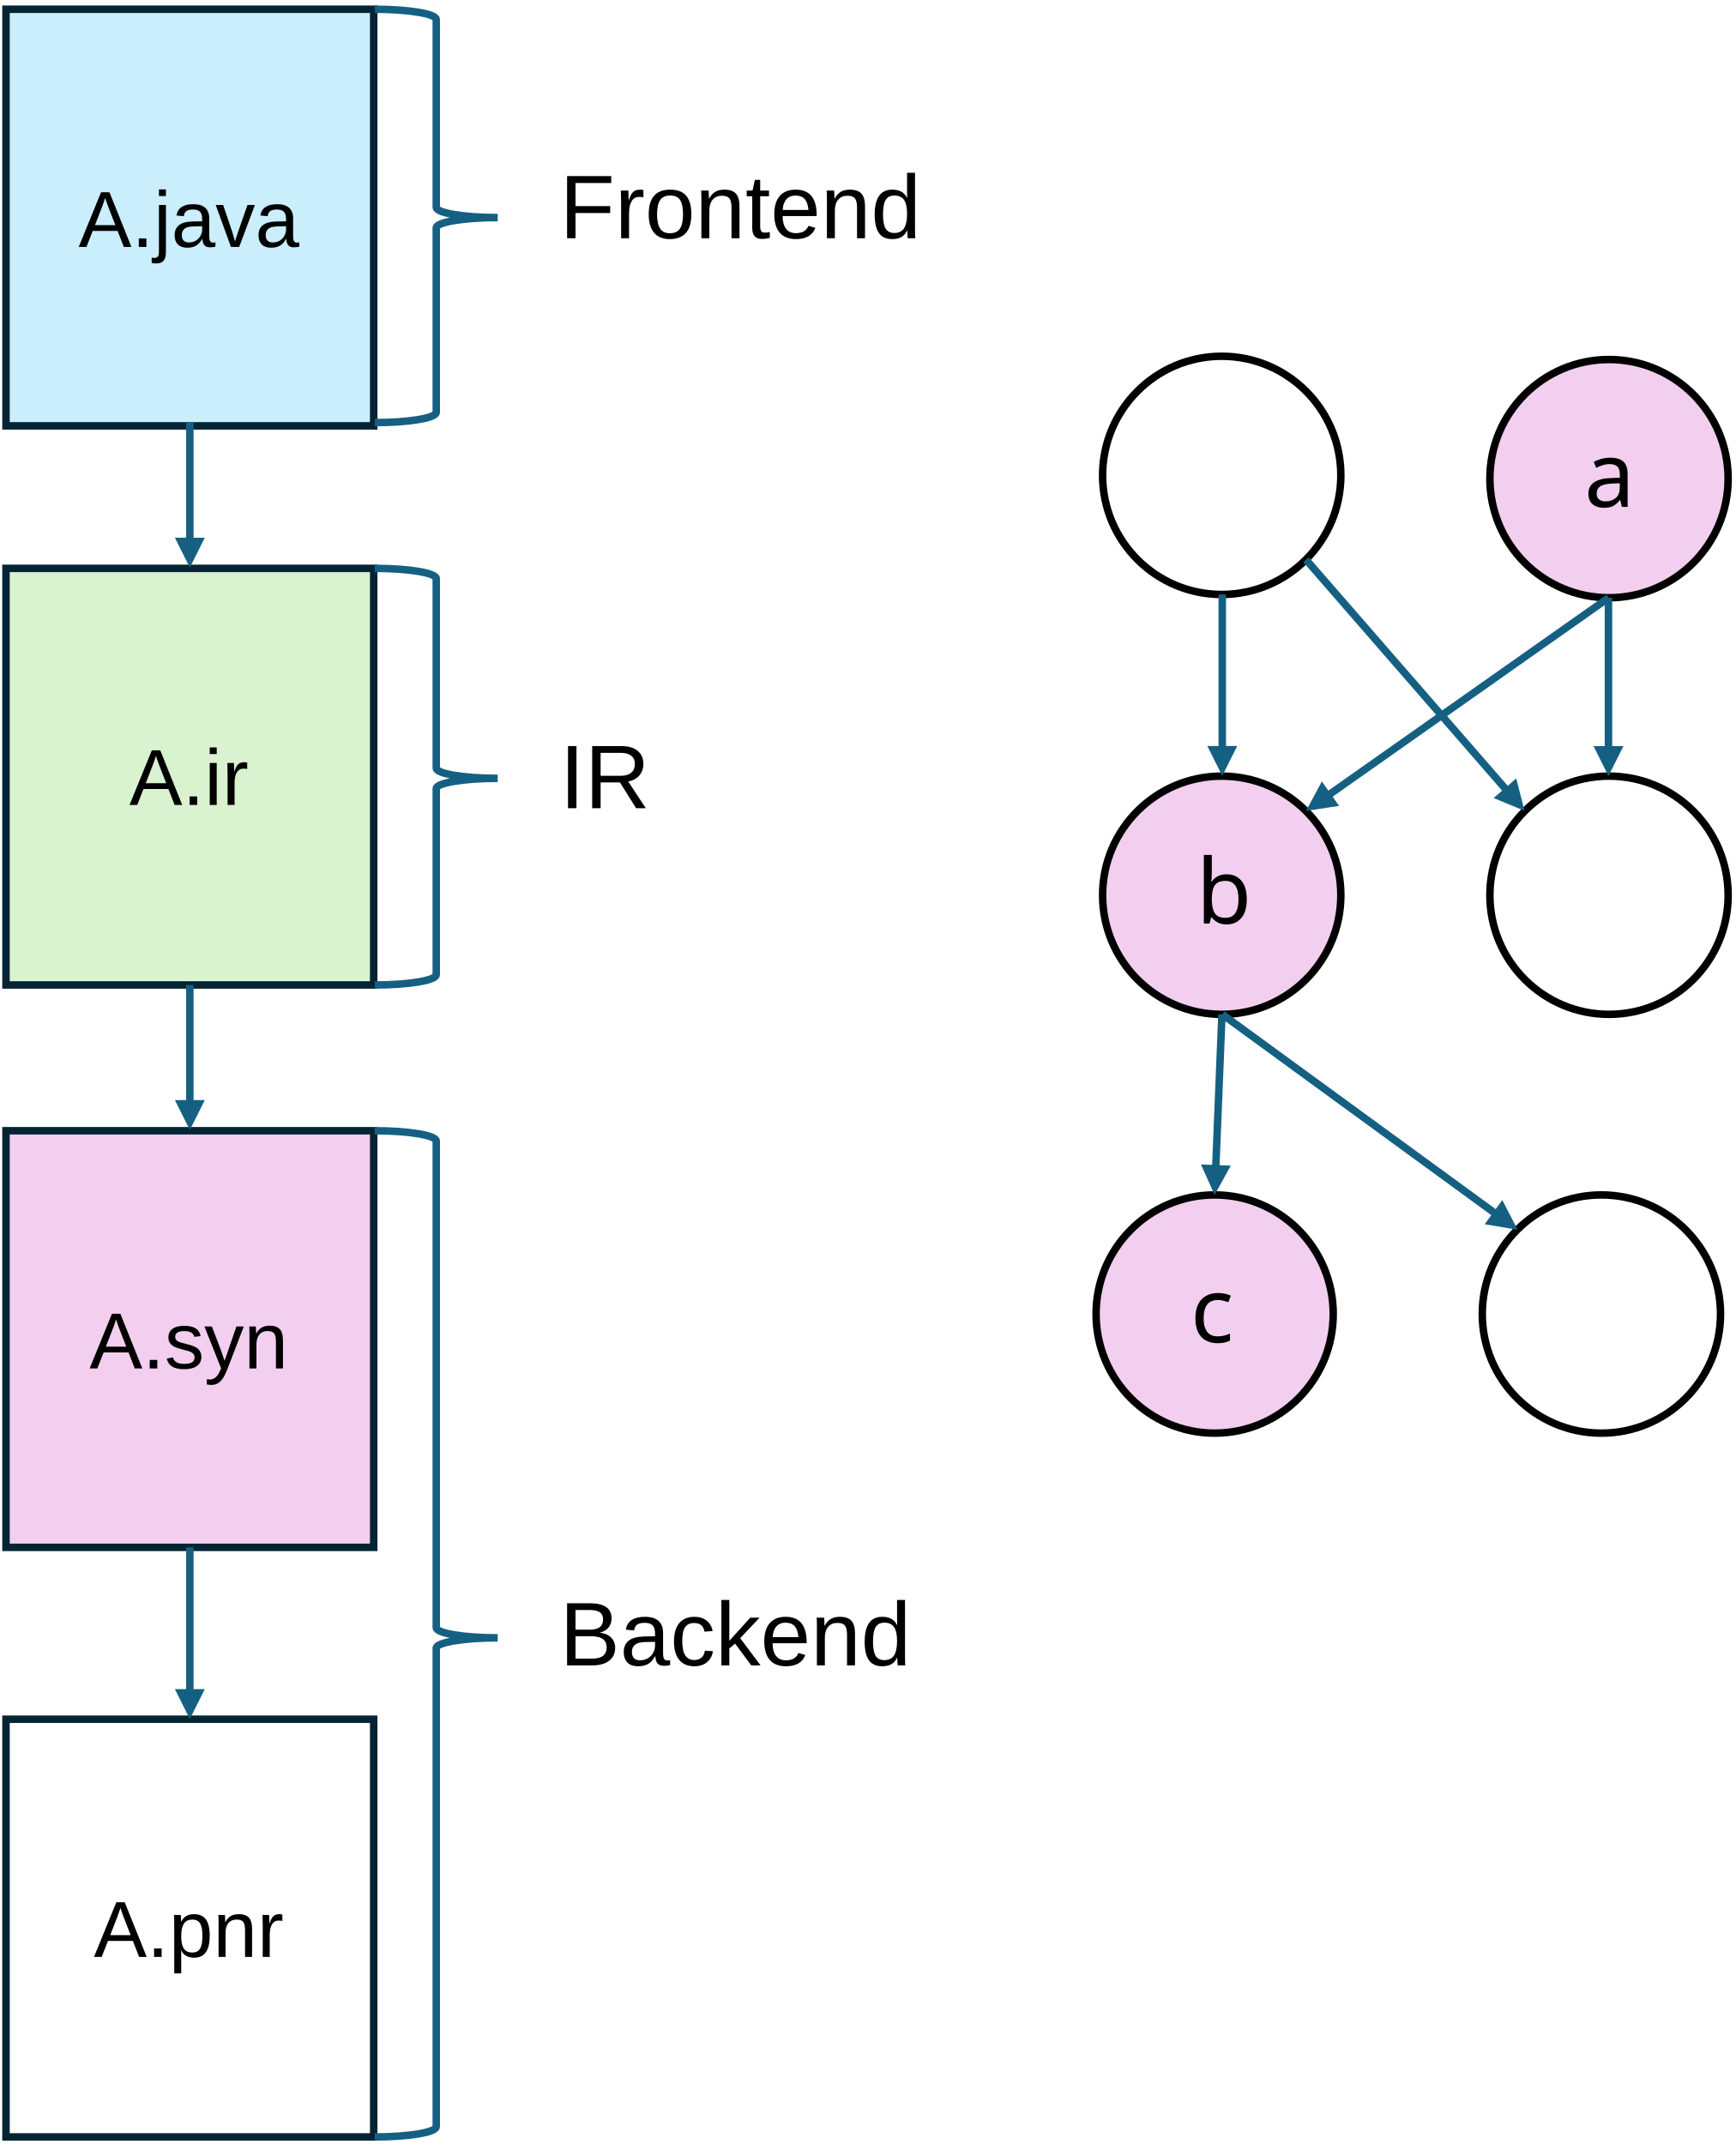
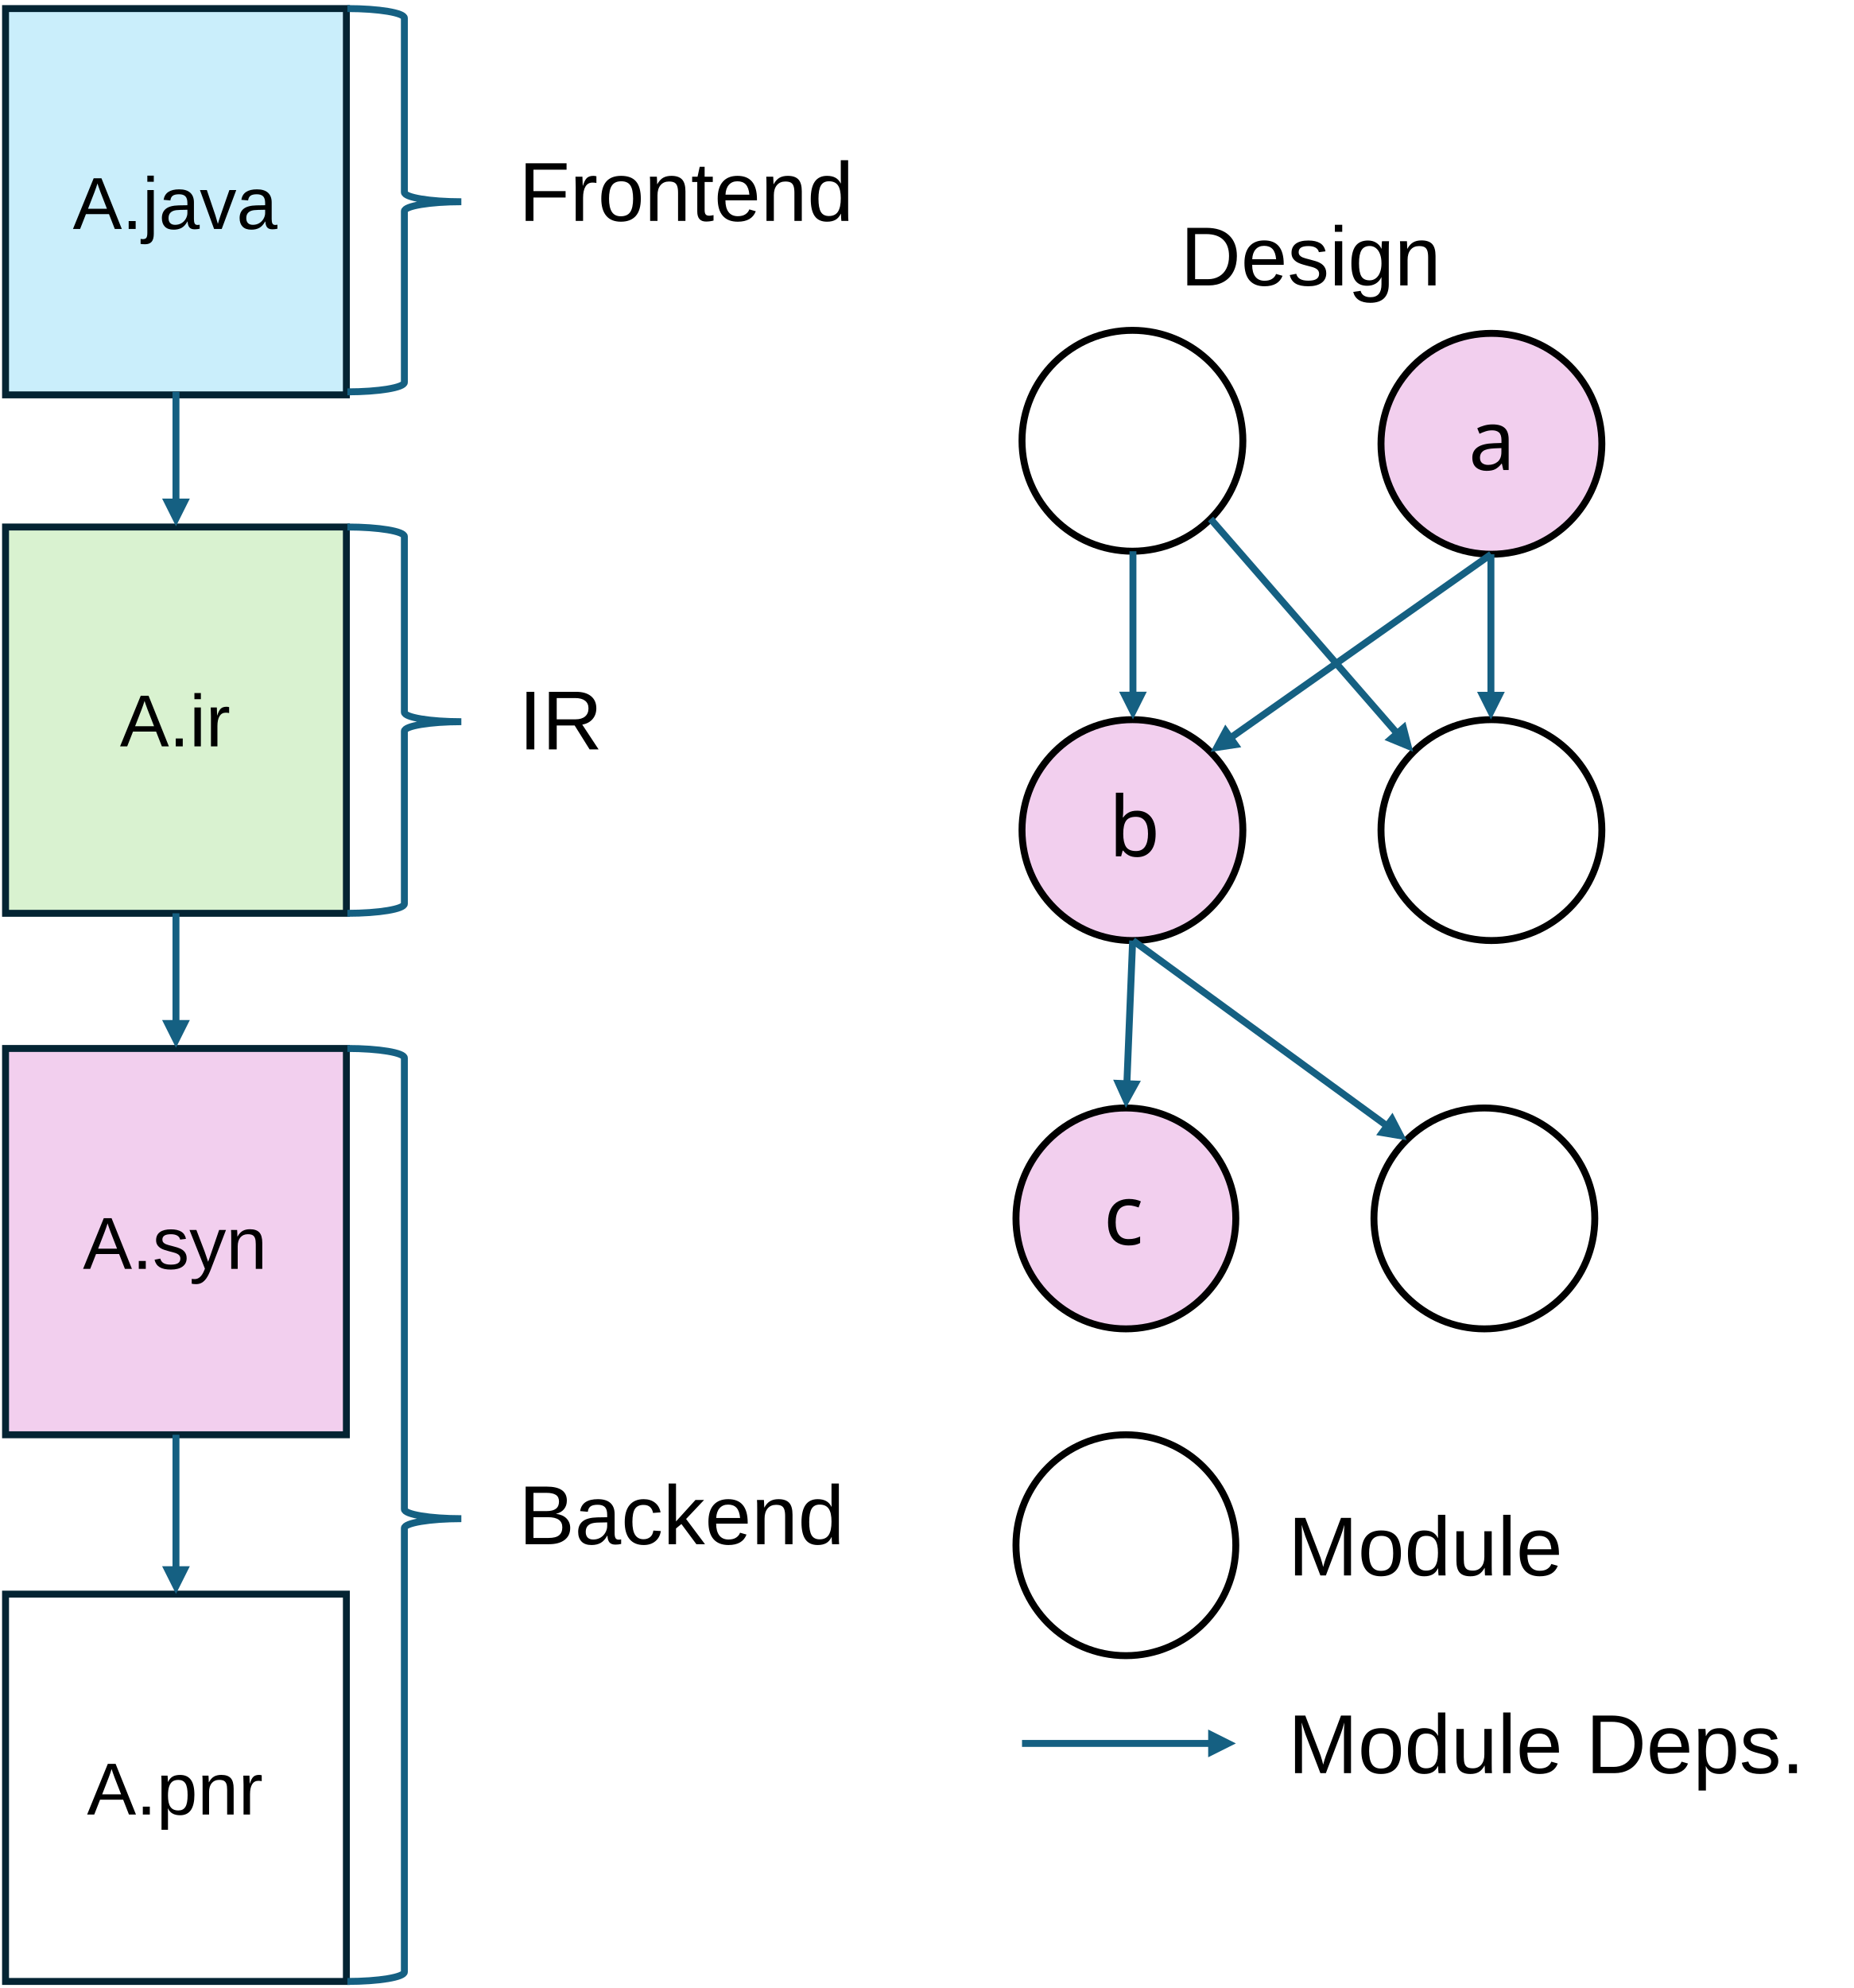
- <svg xmlns="http://www.w3.org/2000/svg" width="1595" height="1971" xml:space="preserve" overflow="hidden">
+ <svg xmlns="http://www.w3.org/2000/svg" width="1838" height="1971" xml:space="preserve" overflow="hidden">
  <g transform="translate(-366 -210)">
    <g>
      <rect x="371.5" y="218.5" width="338" height="383" stroke="#042433" stroke-width="6.875" stroke-linecap="butt" stroke-linejoin="miter" stroke-miterlimit="8" stroke-opacity="1" fill="#CAEEFB" fill-opacity="1" />
      <text fill="#000000" fill-opacity="1" font-family="Arial,Arial_MSFontService,sans-serif" font-style="normal" font-variant="normal" font-weight="400" font-stretch="normal" font-size="73" text-anchor="start" direction="ltr" writing-mode="lr-tb" unicode-bidi="normal" text-decoration="none" transform="matrix(1 0 0 1 438.239 437)">A.java</text>
      <rect x="371.5" y="732.5" width="338" height="383" stroke="#042433" stroke-width="6.875" stroke-linecap="butt" stroke-linejoin="miter" stroke-miterlimit="8" stroke-opacity="1" fill="#D9F2D0" fill-opacity="1" />
      <text fill="#000000" fill-opacity="1" font-family="Arial,Arial_MSFontService,sans-serif" font-style="normal" font-variant="normal" font-weight="400" font-stretch="normal" font-size="73" text-anchor="start" direction="ltr" writing-mode="lr-tb" unicode-bidi="normal" text-decoration="none" transform="matrix(1 0 0 1 484.932 950)">A.ir</text>
      <rect x="371.5" y="1249.5" width="338" height="383" stroke="#042433" stroke-width="6.875" stroke-linecap="butt" stroke-linejoin="miter" stroke-miterlimit="8" stroke-opacity="1" fill="#F2CFEE" fill-opacity="1" />
      <text fill="#000000" fill-opacity="1" font-family="Arial,Arial_MSFontService,sans-serif" font-style="normal" font-variant="normal" font-weight="400" font-stretch="normal" font-size="73" text-anchor="start" direction="ltr" writing-mode="lr-tb" unicode-bidi="normal" text-decoration="none" transform="matrix(1 0 0 1 448.265 1468)">A.syn</text>
      <path d="M543.937 598.5 543.938 708.899 537.063 708.899 537.062 598.5ZM554.25 704.315 540.5 731.815 526.75 704.315Z" fill="#156082" fill-rule="nonzero" fill-opacity="1" />
      <path d="M543.937 1115.5 543.938 1225.9 537.063 1225.9 537.062 1115.5ZM554.25 1221.32 540.5 1248.82 526.75 1221.32Z" fill="#156082" fill-rule="nonzero" fill-opacity="1" />
      <rect x="371.5" y="1790.5" width="338" height="384" stroke="#042433" stroke-width="6.875" stroke-linecap="butt" stroke-linejoin="miter" stroke-miterlimit="8" stroke-opacity="1" fill="none" />
      <text fill="#000000" fill-opacity="1" font-family="Arial,Arial_MSFontService,sans-serif" font-style="normal" font-variant="normal" font-weight="400" font-stretch="normal" font-size="73" text-anchor="start" direction="ltr" writing-mode="lr-tb" unicode-bidi="normal" text-decoration="none" transform="matrix(1 0 0 1 452.275 2009)">A.pnr</text>
      <path d="M543.937 1632.5 543.938 1767.41 537.063 1767.41 537.062 1632.5ZM554.25 1762.83 540.5 1790.33 526.75 1762.83Z" fill="#156082" fill-rule="nonzero" fill-opacity="1" />
      <path d="M710.5 218.5C741.704 218.5 767 222.716 767 227.917L767 400.596C767 405.797 792.296 410.013 823.5 410.013 792.296 410.013 767 414.229 767 419.429L767 589.083C767 594.284 741.704 598.5 710.5 598.5" stroke="#156082" stroke-width="6.875" stroke-linecap="butt" stroke-linejoin="miter" stroke-miterlimit="8" stroke-opacity="1" fill="none" fill-rule="evenodd" />
      <text fill="#000000" fill-opacity="1" font-family="Arial,Arial_MSFontService,sans-serif" font-style="normal" font-variant="normal" font-weight="400" font-stretch="normal" font-size="83" text-anchor="start" direction="ltr" writing-mode="lr-tb" unicode-bidi="normal" text-decoration="none" transform="matrix(1 0 0 1 880.467 1741)">Backend</text>
      <path d="M710.5 732.5C741.704 732.5 767 736.716 767 741.916L767 916.108C767 921.308 792.296 925.524 823.5 925.524 792.296 925.524 767 929.74 767 934.94L767 1106.08C767 1111.28 741.704 1115.5 710.5 1115.5" stroke="#156082" stroke-width="6.875" stroke-linecap="butt" stroke-linejoin="miter" stroke-miterlimit="8" stroke-opacity="1" fill="none" fill-rule="evenodd" />
      <text fill="#000000" fill-opacity="1" font-family="Arial,Arial_MSFontService,sans-serif" font-style="normal" font-variant="normal" font-weight="400" font-stretch="normal" font-size="83" text-anchor="start" direction="ltr" writing-mode="lr-tb" unicode-bidi="normal" text-decoration="none" transform="matrix(1 0 0 1 880.467 953)">IR</text>
      <path d="M710.5 1249.5C741.704 1249.5 767.001 1253.72 767.001 1258.92L767.001 1706.27C767.001 1711.47 792.297 1715.68 823.501 1715.68 792.297 1715.68 767.001 1719.9 767.001 1725.1L767.001 2165.08C767.001 2170.28 741.704 2174.5 710.5 2174.5" stroke="#156082" stroke-width="6.875" stroke-linecap="butt" stroke-linejoin="miter" stroke-miterlimit="8" stroke-opacity="1" fill="none" fill-rule="evenodd" />
      <text fill="#000000" fill-opacity="1" font-family="Arial,Arial_MSFontService,sans-serif" font-style="normal" font-variant="normal" font-weight="400" font-stretch="normal" font-size="83" text-anchor="start" direction="ltr" writing-mode="lr-tb" unicode-bidi="normal" text-decoration="none" transform="matrix(1 0 0 1 880.467 429)">Frontend</text>
      <path d="M1379.5 647C1379.5 586.525 1428.52 537.5 1489 537.5 1549.48 537.5 1598.5 586.525 1598.5 647 1598.5 707.475 1549.48 756.5 1489 756.5 1428.52 756.5 1379.5 707.475 1379.5 647Z" stroke="#000000" stroke-width="6.875" stroke-linecap="butt" stroke-linejoin="miter" stroke-miterlimit="8" stroke-opacity="1" fill="none" fill-rule="evenodd" />
      <path d="M1379.5 1033C1379.5 972.525 1428.52 923.5 1489 923.5 1549.48 923.5 1598.5 972.525 1598.5 1033 1598.5 1093.48 1549.48 1142.5 1489 1142.5 1428.52 1142.5 1379.5 1093.48 1379.5 1033Z" stroke="#000000" stroke-width="6.875" stroke-linecap="butt" stroke-linejoin="miter" stroke-miterlimit="8" stroke-opacity="1" fill="#F2CFEE" fill-rule="evenodd" fill-opacity="1" />
      <text fill="#000000" fill-opacity="1" font-family="Aptos,Aptos_MSFontService,sans-serif" font-style="normal" font-variant="normal" font-weight="400" font-stretch="normal" font-size="83" text-anchor="start" direction="ltr" writing-mode="lr-tb" unicode-bidi="normal" text-decoration="none" transform="matrix(1 0 0 1 1465.52 1059)">b</text>
      <path d="M1735.5 650C1735.5 589.525 1784.52 540.5 1845 540.5 1905.48 540.5 1954.5 589.525 1954.5 650 1954.5 710.475 1905.48 759.5 1845 759.5 1784.52 759.5 1735.5 710.475 1735.5 650Z" stroke="#000000" stroke-width="6.875" stroke-linecap="butt" stroke-linejoin="miter" stroke-miterlimit="8" stroke-opacity="1" fill="#F2CFEE" fill-rule="evenodd" fill-opacity="1" />
      <text fill="#000000" fill-opacity="1" font-family="Aptos,Aptos_MSFontService,sans-serif" font-style="normal" font-variant="normal" font-weight="400" font-stretch="normal" font-size="83" text-anchor="start" direction="ltr" writing-mode="lr-tb" unicode-bidi="normal" text-decoration="none" transform="matrix(1 0 0 1 1822.25 676)">a</text>
      <path d="M1735.5 1033C1735.5 972.525 1784.52 923.5 1845 923.5 1905.48 923.5 1954.5 972.525 1954.5 1033 1954.5 1093.48 1905.48 1142.5 1845 1142.5 1784.52 1142.5 1735.5 1093.48 1735.5 1033Z" stroke="#000000" stroke-width="6.875" stroke-linecap="butt" stroke-linejoin="miter" stroke-miterlimit="8" stroke-opacity="1" fill="none" fill-rule="evenodd" />
      <path d="M1373.5 1418C1373.5 1357.52 1422.3 1308.5 1482.5 1308.5 1542.7 1308.5 1591.5 1357.52 1591.5 1418 1591.5 1478.48 1542.7 1527.5 1482.5 1527.5 1422.3 1527.5 1373.5 1478.48 1373.5 1418Z" stroke="#000000" stroke-width="6.875" stroke-linecap="butt" stroke-linejoin="miter" stroke-miterlimit="8" stroke-opacity="1" fill="#F2CFEE" fill-rule="evenodd" fill-opacity="1" />
      <text fill="#000000" fill-opacity="1" font-family="Aptos,Aptos_MSFontService,sans-serif" font-style="normal" font-variant="normal" font-weight="400" font-stretch="normal" font-size="83" text-anchor="start" direction="ltr" writing-mode="lr-tb" unicode-bidi="normal" text-decoration="none" transform="matrix(1 0 0 1 1460.25 1444)">c</text>
      <path d="M1728.5 1418C1728.5 1357.52 1777.52 1308.5 1838 1308.5 1898.47 1308.5 1947.5 1357.52 1947.5 1418 1947.5 1478.48 1898.47 1527.5 1838 1527.5 1777.52 1527.5 1728.5 1478.48 1728.5 1418Z" stroke="#000000" stroke-width="6.875" stroke-linecap="butt" stroke-linejoin="miter" stroke-miterlimit="8" stroke-opacity="1" fill="none" fill-rule="evenodd" />
      <path d="M1569.09 722.244 1754.92 935.828 1749.73 940.34 1563.91 726.756ZM1759.69 925.601 1767.37 955.373 1738.94 943.651Z" fill="#156082" fill-rule="nonzero" fill-opacity="1" />
      <path d="M1492.94 756.5 1492.94 900.37 1486.06 900.37 1486.06 756.5ZM1503.25 895.786 1489.5 923.287 1475.75 895.787Z" fill="#156082" fill-rule="nonzero" fill-opacity="1" />
      <path d="M1.979-2.81 261.469 179.957 257.51 185.578-1.979 2.81ZM263.66 168.886 278.225 195.963 247.824 191.369Z" fill="#156082" fill-rule="nonzero" fill-opacity="1" transform="matrix(-1 0 0 1 1844.72 759.5)" />
      <path d="M3.438-7.56812e-06 3.438 141.004-3.437 141.004-3.438 7.56812e-06ZM13.75 136.42 0 163.92-13.75 136.42Z" fill="#156082" fill-rule="nonzero" fill-opacity="1" transform="matrix(-1 0 0 1 1844.5 759.5)" />
      <path d="M3.435-0.139 9.21 142.959 2.34 143.237-3.435 0.139ZM19.329 137.964 6.699 165.996-8.149 139.073Z" fill="#156082" fill-rule="nonzero" fill-opacity="1" transform="matrix(-1 0 0 1 1489.2 1142.5)" />
      <path d="M1491.53 1139.72 1744.54 1324.26 1740.48 1329.81 1487.47 1145.28ZM1746.91 1313.23 1761.03 1340.54 1730.7 1335.44Z" fill="#156082" fill-rule="nonzero" fill-opacity="1" />
+       <path d="M1373.5 1742C1373.5 1681.52 1422.3 1632.5 1482.5 1632.5 1542.7 1632.5 1591.5 1681.52 1591.5 1742 1591.5 1802.48 1542.7 1851.5 1482.5 1851.5 1422.3 1851.5 1373.5 1802.48 1373.5 1742Z" stroke="#000000" stroke-width="6.875" stroke-linecap="butt" stroke-linejoin="miter" stroke-miterlimit="8" stroke-opacity="1" fill="none" fill-rule="evenodd" />
+       <text fill="#000000" fill-opacity="1" font-family="Arial,Arial_MSFontService,sans-serif" font-style="normal" font-variant="normal" font-weight="400" font-stretch="normal" font-size="83" text-anchor="start" direction="ltr" writing-mode="lr-tb" unicode-bidi="normal" text-decoration="none" transform="matrix(1 0 0 1 1643.42 1772)">Module</text>
+       <path d="M1379.5 1935.06 1568.69 1935.06 1568.69 1941.94 1379.5 1941.94ZM1564.1 1924.75 1591.6 1938.5 1564.1 1952.25Z" fill="#156082" fill-rule="nonzero" fill-opacity="1" />
+       <text fill="#000000" fill-opacity="1" font-family="Arial,Arial_MSFontService,sans-serif" font-style="normal" font-variant="normal" font-weight="400" font-stretch="normal" font-size="83" text-anchor="start" direction="ltr" writing-mode="lr-tb" unicode-bidi="normal" text-decoration="none" transform="matrix(1 0 0 1 1643.42 1968)">Module Deps.</text>
+       <text fill="#000000" fill-opacity="1" font-family="Arial,Arial_MSFontService,sans-serif" font-style="normal" font-variant="normal" font-weight="400" font-stretch="normal" font-size="83" text-anchor="start" direction="ltr" writing-mode="lr-tb" unicode-bidi="normal" text-decoration="none" transform="matrix(1 0 0 1 1536.6 493)">Design</text>
    </g>
  </g>
</svg>
